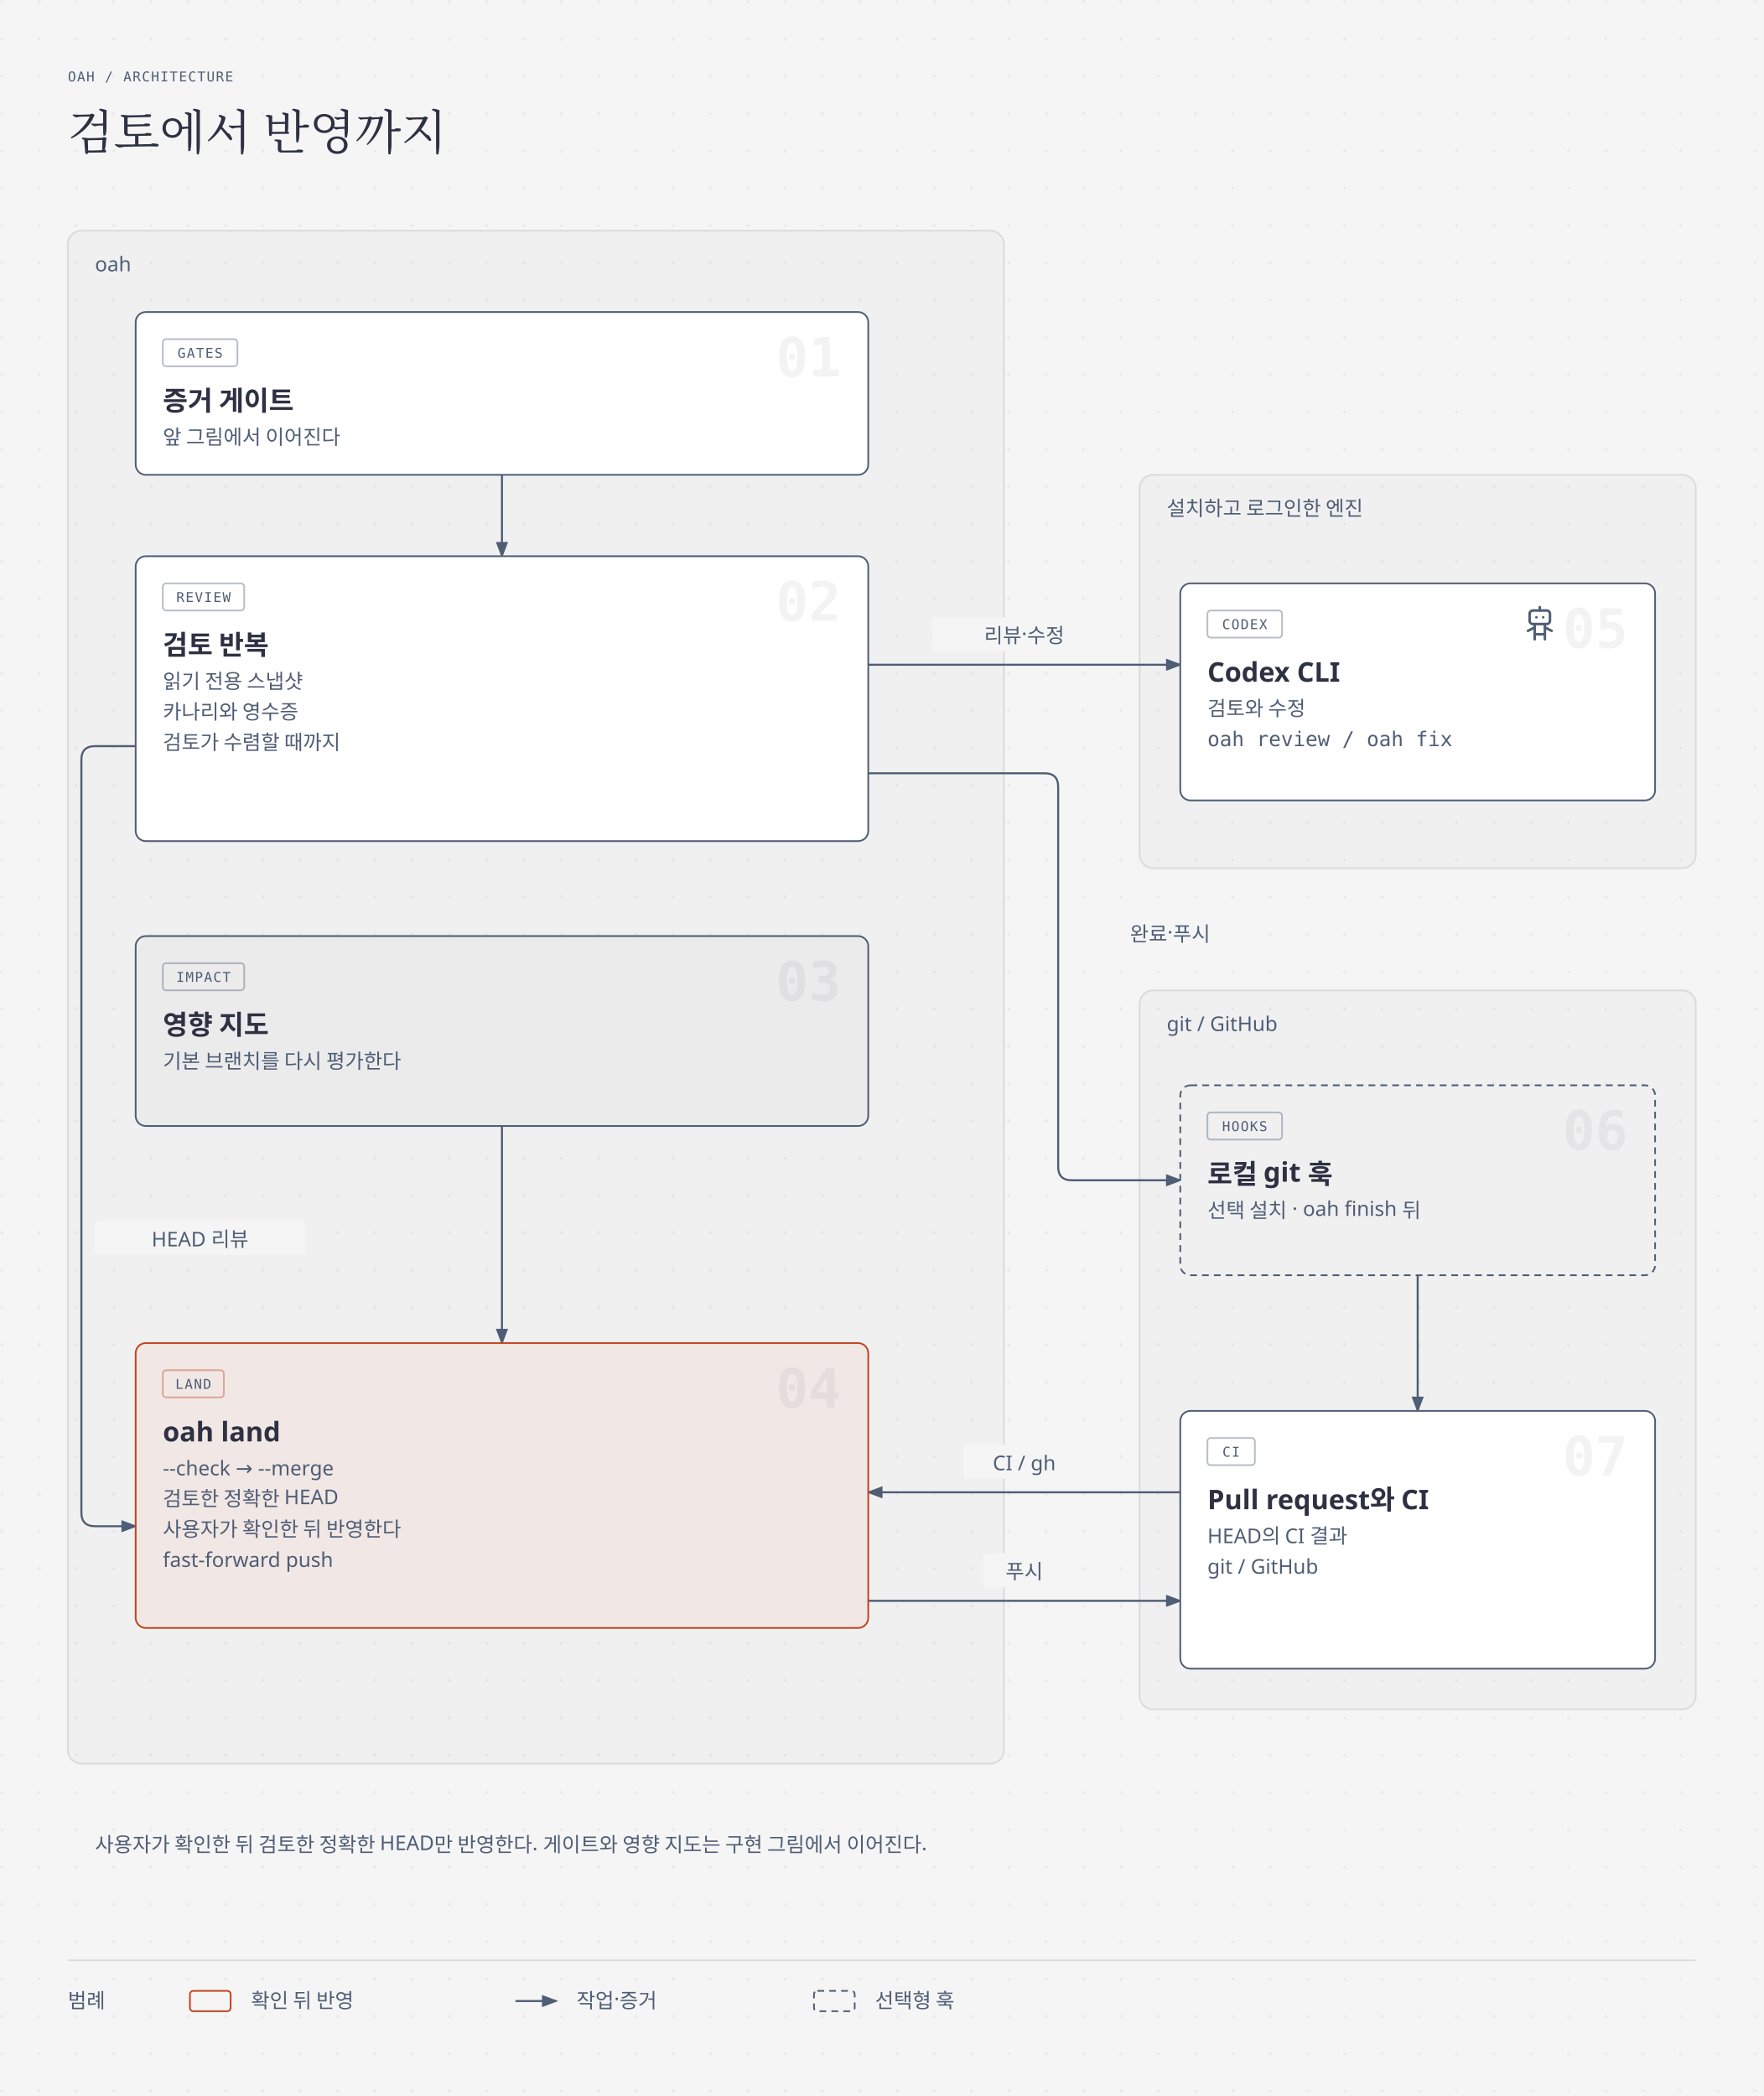
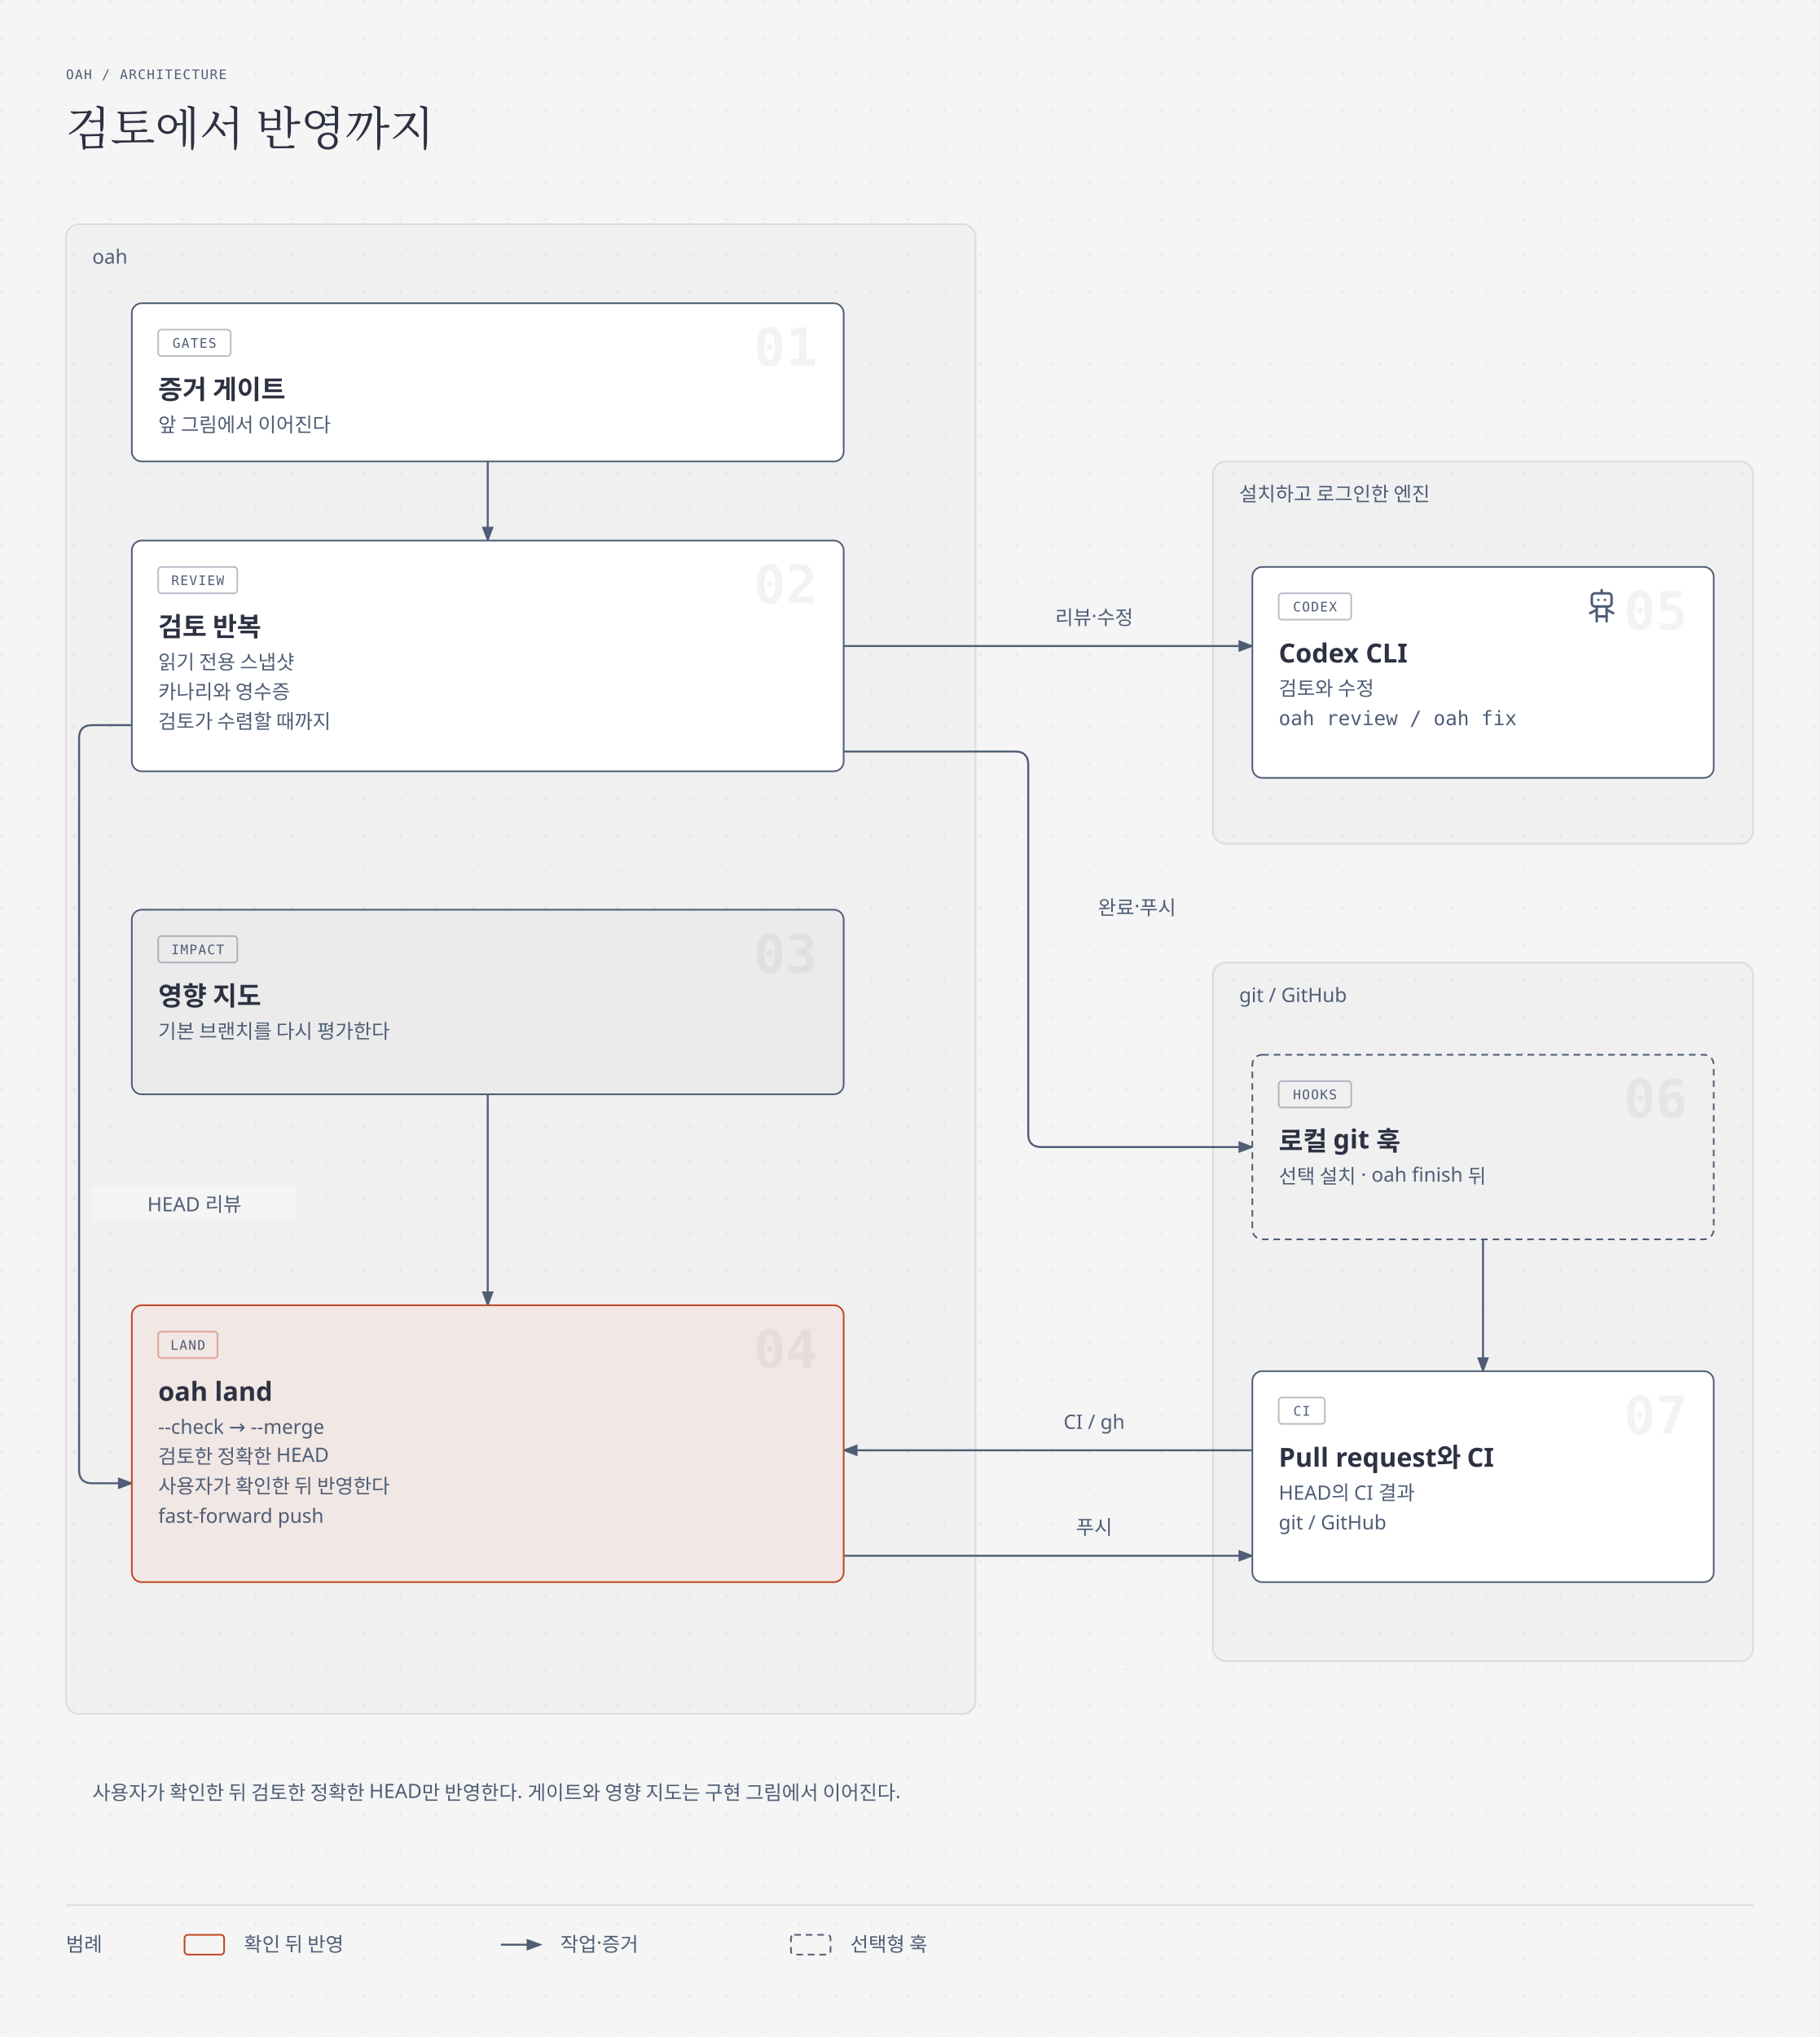
- <svg xmlns="http://www.w3.org/2000/svg" viewBox="0 0 1040 1236" role="img" aria-labelledby="architecture-land-ko-light-title architecture-land-ko-light-desc" data-diagram-type="Architecture" data-size="fit" id="architecture-land-ko-light-root">
+ <svg xmlns="http://www.w3.org/2000/svg" viewBox="0 0 1104 1236" role="img" aria-labelledby="architecture-land-ko-light-title architecture-land-ko-light-desc" data-diagram-type="Architecture" data-size="fit" id="architecture-land-ko-light-root">
  <defs>
    <style>#architecture-land-ko-light-root { font-family: "Geist", "Noto Sans KR", "Apple SD Gothic Neo", "Malgun Gothic", system-ui, sans-serif; color: #2d3142; }
      #architecture-land-ko-light-root .diagram-container { width: 100%; overflow-x: auto; }
      #architecture-land-ko-light-root text { font-family: "Geist", "Noto Sans KR", "Apple SD Gothic Neo", "Malgun Gothic", system-ui, sans-serif; fill: #2d3142; }
      #architecture-land-ko-light-root .title { font-family: "Instrument Serif", "Noto Serif KR", "AppleMyungjo", "Batang", "Noto Serif CJK KR", serif; font-size: 28px; font-weight: 400; }
      #architecture-land-ko-light-root .node { font-size: 16px; font-weight: 600; }
      #architecture-land-ko-light-root .sub { font-family: "Geist", "Noto Sans KR", "Apple SD Gothic Neo", "Malgun Gothic", system-ui, sans-serif; font-size: 12px; font-weight: 400; fill: #4f5d75; }
      #architecture-land-ko-light-root .technical { font-family: "Geist Mono", ui-monospace, "SFMono-Regular", Consolas, monospace; }
      #architecture-land-ko-light-root .label { font-size: 12px; font-family: "Geist Mono", ui-monospace, "SFMono-Regular", Consolas, monospace; font-weight: 400; fill: #4f5d75; }
      #architecture-land-ko-light-root .prose { font-size: 12px; font-weight: 400; fill: #4f5d75; }
      #architecture-land-ko-light-root .zone-label { font-size: 12px; font-family: "Geist", "Noto Sans KR", "Apple SD Gothic Neo", "Malgun Gothic", system-ui, sans-serif; font-weight: 500; fill: #4f5d75; }
      #architecture-land-ko-light-root .arrow-label { font-size: 12px; font-family: "Geist", "Noto Sans KR", "Apple SD Gothic Neo", "Malgun Gothic", system-ui, sans-serif; font-weight: 500; fill: #4f5d75; }
      #architecture-land-ko-light-root .tag { font-family: "Geist Mono", ui-monospace, "SFMono-Regular", Consolas, monospace; font-size: 8px; font-weight: 500; letter-spacing: .08em; fill: #4f5d75; }
      #architecture-land-ko-light-root .ghost { font-family: "Geist Mono", ui-monospace, "SFMono-Regular", Consolas, monospace; font-size: 32px; font-weight: 600; fill: #2d3142; opacity: .06; }
      @media print {
#architecture-land-ko-light-root .diagram-container { overflow-x: visible; }
}</style>
    <pattern id="architecture-land-ko-light-dots" width="22" height="22" patternUnits="userSpaceOnUse">
      <circle cx="1" cy="1" r="0.9" fill="#2d3142" fill-opacity=".10" />
    </pattern>
    <marker id="architecture-land-ko-light-arrow" markerWidth="8" markerHeight="6" refX="7" refY="3" orient="auto">
      <polygon points="0 0, 8 3, 0 6" fill="#4f5d75" />
    </marker>
    <marker id="architecture-land-ko-light-arrow-accent" markerWidth="8" markerHeight="6" refX="7" refY="3" orient="auto">
      <polygon points="0 0, 8 3, 0 6" fill="#bf4520" />
    </marker>
    <marker id="architecture-land-ko-light-arrow-link" markerWidth="8" markerHeight="6" refX="7" refY="3" orient="auto">
      <polygon points="0 0, 8 3, 0 6" fill="#2e5aa8" />
    </marker>
  </defs>
-   <rect width="1040" height="1236" fill="#f5f5f5" />
-   <rect width="1040" height="1236" fill="url(#architecture-land-ko-light-dots)" opacity=".55" />
+   <rect width="1104" height="1236" fill="#f5f5f5" />
+   <rect width="1104" height="1236" fill="url(#architecture-land-ko-light-dots)" opacity=".55" />
  <text x="40" y="48" class="tag" text-anchor="start">OAH / ARCHITECTURE</text>
  <text x="40" y="88" class="title" text-anchor="start">검토에서 반영까지</text>
  <rect x="40" y="136" width="552" height="904" rx="8" fill="#2d3142" stroke="#2d3142" stroke-width="1" data-group-id="oah" fill-opacity=".02" stroke-opacity=".12" />
  <text x="56" y="160" class="zone-label" text-anchor="start">oah</text>
-   <rect x="672" y="280" width="328" height="232" rx="8" fill="#2d3142" stroke="#2d3142" stroke-width="1" data-group-id="engines" fill-opacity=".02" stroke-opacity=".12" />
-   <text x="688" y="304" class="zone-label" text-anchor="start">설치하고 로그인한 엔진</text>
-   <rect x="672" y="584" width="328" height="424" rx="8" fill="#2d3142" stroke="#2d3142" stroke-width="1" data-group-id="git" fill-opacity=".02" stroke-opacity=".12" />
-   <text x="688" y="608" class="zone-label" text-anchor="start">git / GitHub</text>
+   <rect x="736" y="280" width="328" height="232" rx="8" fill="#2d3142" stroke="#2d3142" stroke-width="1" data-group-id="engines" fill-opacity=".02" stroke-opacity=".12" />
+   <text x="752" y="304" class="zone-label" text-anchor="start">설치하고 로그인한 엔진</text>
+   <rect x="736" y="584" width="328" height="424" rx="8" fill="#2d3142" stroke="#2d3142" stroke-width="1" data-group-id="git" fill-opacity=".02" stroke-opacity=".12" />
+   <text x="752" y="608" class="zone-label" text-anchor="start">git / GitHub</text>
  <path d="M 296,280 L 296,328" data-edge-id="a1" data-from="gates" data-to="rloop" data-label="" fill="none" stroke="#4f5d75" stroke-width="1.2" marker-end="url(#architecture-land-ko-light-arrow)" />
-   <path d="M 512,392 L 696,392" data-edge-id="a2" data-from="rloop" data-to="codex" data-label="리뷰·수정" fill="none" stroke="#4f5d75" stroke-width="1.2" marker-end="url(#architecture-land-ko-light-arrow)" />
-   <path d="M 512,456 L 616,456 Q 624,456 624,464 L 624,688 Q 624,696 632,696 L 696,696" data-edge-id="a3" data-from="rloop" data-to="hooks" data-label="완료·푸시" fill="none" stroke="#4f5d75" stroke-width="1.2" marker-end="url(#architecture-land-ko-light-arrow)" />
+   <path d="M 512,392 L 760,392" data-edge-id="a2" data-from="rloop" data-to="codex" data-label="리뷰·수정" fill="none" stroke="#4f5d75" stroke-width="1.2" marker-end="url(#architecture-land-ko-light-arrow)" />
+   <path d="M 512,456 L 616,456 Q 624,456 624,464 L 624,688 Q 624,696 632,696 L 760,696" data-edge-id="a3" data-from="rloop" data-to="hooks" data-label="완료·푸시" fill="none" stroke="#4f5d75" stroke-width="1.2" marker-end="url(#architecture-land-ko-light-arrow)" />
  <path d="M 80,440 L 56,440 Q 48,440 48,448 L 48,892 Q 48,900 56,900 L 80,900" data-edge-id="a4" data-from="rloop" data-to="land" data-label="HEAD 리뷰" fill="none" stroke="#4f5d75" stroke-width="1.2" marker-end="url(#architecture-land-ko-light-arrow)" />
  <path d="M 296,664 L 296,792" data-edge-id="a5" data-from="impact" data-to="land" data-label="" fill="none" stroke="#4f5d75" stroke-width="1.2" marker-end="url(#architecture-land-ko-light-arrow)" />
-   <path d="M 836,752 L 836,832" data-edge-id="a6" data-from="hooks" data-to="remote" data-label="" fill="none" stroke="#4f5d75" stroke-width="1.2" marker-end="url(#architecture-land-ko-light-arrow)" />
-   <path d="M 696,880 L 512,880" data-edge-id="a7" data-from="remote" data-to="land" data-label="CI / gh" fill="none" stroke="#4f5d75" stroke-width="1.2" marker-end="url(#architecture-land-ko-light-arrow)" />
-   <path d="M 512,944 L 696,944" data-edge-id="a8" data-from="land" data-to="remote" data-label="푸시" fill="none" stroke="#4f5d75" stroke-width="1.2" marker-end="url(#architecture-land-ko-light-arrow)" />
-   <rect x="550" y="364" width="108" height="20" rx="2" fill="#f5f5f5" />
-   <text x="604" y="379" class="arrow-label" text-anchor="middle">리뷰·수정</text>
+   <path d="M 900,752 L 900,832" data-edge-id="a6" data-from="hooks" data-to="remote" data-label="" fill="none" stroke="#4f5d75" stroke-width="1.2" marker-end="url(#architecture-land-ko-light-arrow)" />
+   <path d="M 760,880 L 512,880" data-edge-id="a7" data-from="remote" data-to="land" data-label="CI / gh" fill="none" stroke="#4f5d75" stroke-width="1.2" marker-end="url(#architecture-land-ko-light-arrow)" />
+   <path d="M 512,944 L 760,944" data-edge-id="a8" data-from="land" data-to="remote" data-label="푸시" fill="none" stroke="#4f5d75" stroke-width="1.2" marker-end="url(#architecture-land-ko-light-arrow)" />
+   <rect x="610" y="364" width="108" height="20" rx="2" fill="#f5f5f5" />
+   <text x="664" y="379" class="arrow-label" text-anchor="middle">리뷰·수정</text>
  <rect x="632" y="540" width="116" height="20" rx="2" fill="#f5f5f5" />
  <text x="690" y="555" class="arrow-label" text-anchor="middle">완료·푸시</text>
  <rect x="56" y="720" width="124" height="20" rx="2" fill="#f5f5f5" />
  <text x="118" y="735" class="arrow-label" text-anchor="middle">HEAD 리뷰</text>
-   <rect x="568" y="852" width="72" height="20" rx="2" fill="#f5f5f5" />
-   <text x="604" y="867" class="arrow-label" text-anchor="middle">CI / gh</text>
-   <rect x="580" y="916" width="48" height="20" rx="2" fill="#f5f5f5" />
-   <text x="604" y="931" class="arrow-label" text-anchor="middle">푸시</text>
+   <rect x="628" y="852" width="72" height="20" rx="2" fill="#f5f5f5" />
+   <text x="664" y="867" class="arrow-label" text-anchor="middle">CI / gh</text>
+   <rect x="640" y="916" width="48" height="20" rx="2" fill="#f5f5f5" />
+   <text x="664" y="931" class="arrow-label" text-anchor="middle">푸시</text>
  <g data-node-id="gates" data-source-label="증거 게이트 앞 그림에서 이어진다">
    <rect x="80" y="184" width="432" height="96" rx="6" fill="#f5f5f5" />
    <rect x="80" y="184" width="432" height="96" rx="6" fill="#ffffff" stroke="#4f5d75" stroke-width="1" />
    <g aria-hidden="true">
      <rect x="96" y="200" width="44" height="16" rx="2" fill="none" stroke="#4f5d75" stroke-width="1" stroke-opacity=".4" />
      <text x="118" y="211" class="tag" text-anchor="middle">GATES</text>
      <text x="496" y="222" class="ghost" text-anchor="end">01</text>
    </g>
    <text x="96" y="242" class="node" text-anchor="start">증거 게이트</text>
    <text x="96" y="262" class="sub" text-anchor="start">앞 그림에서 이어진다</text>
  </g>
  <g data-node-id="rloop" data-source-label="검토 반복 읽기 전용 스냅샷 카나리와 영수증 검토가 수렴할 때까지">
-     <rect x="80" y="328" width="432" height="168" rx="6" fill="#f5f5f5" />
-     <rect x="80" y="328" width="432" height="168" rx="6" fill="#ffffff" stroke="#4f5d75" stroke-width="1" />
+     <rect x="80" y="328" width="432" height="140" rx="6" fill="#f5f5f5" />
+     <rect x="80" y="328" width="432" height="140" rx="6" fill="#ffffff" stroke="#4f5d75" stroke-width="1" />
    <g aria-hidden="true">
      <rect x="96" y="344" width="48" height="16" rx="2" fill="none" stroke="#4f5d75" stroke-width="1" stroke-opacity=".4" />
      <text x="120" y="355" class="tag" text-anchor="middle">REVIEW</text>
      <text x="496" y="366" class="ghost" text-anchor="end">02</text>
    </g>
    <text x="96" y="386" class="node" text-anchor="start">검토 반복</text>
    <text x="96" y="406" class="sub" text-anchor="start">읽기 전용 스냅샷</text>
    <text x="96" y="424" class="sub" text-anchor="start">카나리와 영수증</text>
    <text x="96" y="442" class="sub" text-anchor="start">검토가 수렴할 때까지</text>
  </g>
  <g data-node-id="impact" data-source-label="영향 지도 기본 브랜치를 다시 평가한다">
    <rect x="80" y="552" width="432" height="112" rx="6" fill="#f5f5f5" />
    <rect x="80" y="552" width="432" height="112" rx="6" fill="#2d3142" stroke="#4f5d75" stroke-width="1" fill-opacity=".05" />
    <g aria-hidden="true">
      <rect x="96" y="568" width="48" height="16" rx="2" fill="none" stroke="#4f5d75" stroke-width="1" stroke-opacity=".4" />
      <text x="120" y="579" class="tag" text-anchor="middle">IMPACT</text>
      <text x="496" y="590" class="ghost" text-anchor="end">03</text>
    </g>
    <text x="96" y="610" class="node" text-anchor="start">영향 지도</text>
    <text x="96" y="630" class="sub" text-anchor="start">기본 브랜치를 다시 평가한다</text>
  </g>
  <g data-node-id="land" data-source-label="oah land --check → --merge 검토한 정확한 HEAD 사용자가 확인한 뒤 반영한다 fast-forward push">
    <rect x="80" y="792" width="432" height="168" rx="6" fill="#f5f5f5" />
    <rect x="80" y="792" width="432" height="168" rx="6" fill="#bf4520" stroke="#bf4520" stroke-width="1" fill-opacity=".08" />
    <g aria-hidden="true">
      <rect x="96" y="808" width="36" height="16" rx="2" fill="none" stroke="#bf4520" stroke-width="1" stroke-opacity=".4" />
      <text x="114" y="819" class="tag" text-anchor="middle">LAND</text>
      <text x="496" y="830" class="ghost" text-anchor="end">04</text>
    </g>
    <text x="96" y="850" class="node" text-anchor="start">oah land</text>
    <text x="96" y="870" class="sub" text-anchor="start">--check → --merge</text>
    <text x="96" y="888" class="sub" text-anchor="start">검토한 정확한 HEAD</text>
    <text x="96" y="906" class="sub" text-anchor="start">사용자가 확인한 뒤 반영한다</text>
    <text x="96" y="924" class="sub" text-anchor="start">fast-forward push</text>
  </g>
  <g data-node-id="codex" data-source-label="Codex CLI 검토와 수정 oah review / oah fix">
-     <rect x="696" y="344" width="280" height="128" rx="6" fill="#f5f5f5" />
-     <rect x="696" y="344" width="280" height="128" rx="6" fill="#ffffff" stroke="#4f5d75" stroke-width="1" />
+     <rect x="760" y="344" width="280" height="128" rx="6" fill="#f5f5f5" />
+     <rect x="760" y="344" width="280" height="128" rx="6" fill="#ffffff" stroke="#4f5d75" stroke-width="1" />
    <g aria-hidden="true">
-       <rect x="712" y="360" width="44" height="16" rx="2" fill="none" stroke="#4f5d75" stroke-width="1" stroke-opacity=".4" />
-       <text x="734" y="371" class="tag" text-anchor="middle">CODEX</text>
-       <text x="960" y="382" class="ghost" text-anchor="end">05</text>
-       <g transform="translate(896,356)" color="#4f5d75">
+       <rect x="776" y="360" width="44" height="16" rx="2" fill="none" stroke="#4f5d75" stroke-width="1" stroke-opacity=".4" />
+       <text x="798" y="371" class="tag" text-anchor="middle">CODEX</text>
+       <text x="1024" y="382" class="ghost" text-anchor="end">05</text>
+       <g transform="translate(960,356)" color="#4f5d75">
        <g fill="none" stroke="currentColor" stroke-width="1.5" stroke-linecap="round" stroke-linejoin="round">
          <path d="M6 6a2 2 0 0 1 2 -2h8a2 2 0 0 1 2 2v4a2 2 0 0 1 -2 2h-8a2 2 0 0 1 -2 -2l0 -4" />
          <path d="M12 2v2" />
          <path d="M9 12v9" />
          <path d="M15 12v9" />
          <path d="M5 16l4 -2" />
          <path d="M15 14l4 2" />
          <path d="M9 18h6" />
          <path d="M10 8v.01" />
          <path d="M14 8v.01" />
        </g>
      </g>
    </g>
-     <text x="712" y="402" class="node" text-anchor="start">Codex CLI</text>
-     <text x="712" y="422" class="sub" text-anchor="start">검토와 수정</text>
-     <text x="712" y="440" class="sub technical" text-anchor="start">oah review / oah fix</text>
+     <text x="776" y="402" class="node" text-anchor="start">Codex CLI</text>
+     <text x="776" y="422" class="sub" text-anchor="start">검토와 수정</text>
+     <text x="776" y="440" class="sub technical" text-anchor="start">oah review / oah fix</text>
  </g>
  <g data-node-id="hooks" data-source-label="로컬 git 훅 선택 설치 · oah finish 뒤">
-     <rect x="696" y="640" width="280" height="112" rx="6" fill="#f5f5f5" />
-     <rect x="696" y="640" width="280" height="112" rx="6" fill="#2d3142" stroke="#4f5d75" stroke-width="1" fill-opacity=".02" stroke-dasharray="4,3" />
+     <rect x="760" y="640" width="280" height="112" rx="6" fill="#f5f5f5" />
+     <rect x="760" y="640" width="280" height="112" rx="6" fill="#2d3142" stroke="#4f5d75" stroke-width="1" fill-opacity=".02" stroke-dasharray="4,3" />
    <g aria-hidden="true">
-       <rect x="712" y="656" width="44" height="16" rx="2" fill="none" stroke="#4f5d75" stroke-width="1" stroke-opacity=".4" />
-       <text x="734" y="667" class="tag" text-anchor="middle">HOOKS</text>
-       <text x="960" y="678" class="ghost" text-anchor="end">06</text>
+       <rect x="776" y="656" width="44" height="16" rx="2" fill="none" stroke="#4f5d75" stroke-width="1" stroke-opacity=".4" />
+       <text x="798" y="667" class="tag" text-anchor="middle">HOOKS</text>
+       <text x="1024" y="678" class="ghost" text-anchor="end">06</text>
    </g>
-     <text x="712" y="698" class="node" text-anchor="start">로컬 git 훅</text>
-     <text x="712" y="718" class="sub" text-anchor="start">선택 설치 · oah finish 뒤</text>
+     <text x="776" y="698" class="node" text-anchor="start">로컬 git 훅</text>
+     <text x="776" y="718" class="sub" text-anchor="start">선택 설치 · oah finish 뒤</text>
  </g>
  <g data-node-id="remote" data-source-label="Pull request와 CI HEAD의 CI 결과 git / GitHub">
-     <rect x="696" y="832" width="280" height="152" rx="6" fill="#f5f5f5" />
-     <rect x="696" y="832" width="280" height="152" rx="6" fill="#ffffff" stroke="#4f5d75" stroke-width="1" />
+     <rect x="760" y="832" width="280" height="128" rx="6" fill="#f5f5f5" />
+     <rect x="760" y="832" width="280" height="128" rx="6" fill="#ffffff" stroke="#4f5d75" stroke-width="1" />
    <g aria-hidden="true">
-       <rect x="712" y="848" width="28" height="16" rx="2" fill="none" stroke="#4f5d75" stroke-width="1" stroke-opacity=".4" />
-       <text x="726" y="859" class="tag" text-anchor="middle">CI</text>
-       <text x="960" y="870" class="ghost" text-anchor="end">07</text>
+       <rect x="776" y="848" width="28" height="16" rx="2" fill="none" stroke="#4f5d75" stroke-width="1" stroke-opacity=".4" />
+       <text x="790" y="859" class="tag" text-anchor="middle">CI</text>
+       <text x="1024" y="870" class="ghost" text-anchor="end">07</text>
    </g>
-     <text x="712" y="890" class="node" text-anchor="start">Pull request와 CI</text>
-     <text x="712" y="910" class="sub" text-anchor="start">HEAD의 CI 결과</text>
-     <text x="712" y="928" class="sub" text-anchor="start">git / GitHub</text>
+     <text x="776" y="890" class="node" text-anchor="start">Pull request와 CI</text>
+     <text x="776" y="910" class="sub" text-anchor="start">HEAD의 CI 결과</text>
+     <text x="776" y="928" class="sub" text-anchor="start">git / GitHub</text>
  </g>
  <text x="56" y="1092" class="prose" text-anchor="start">사용자가 확인한 뒤 검토한 정확한 HEAD만 반영한다. 게이트와 영향 지도는 구현 그림에서 이어진다.</text>
-   <line x1="40" y1="1156" x2="1000" y2="1156" stroke="#2d3142" stroke-opacity=".12" />
+   <line x1="40" y1="1156" x2="1064" y2="1156" stroke="#2d3142" stroke-opacity=".12" />
  <text x="40" y="1184" class="zone-label" text-anchor="start">범례</text>
  <rect x="112" y="1174" width="24" height="12" rx="2" fill="none" stroke="#bf4520" stroke-width="1" />
  <text x="148" y="1184" class="prose" text-anchor="start">확인 뒤 반영</text>
  <path d="M 304,1180 h 24" fill="none" stroke="#4f5d75" stroke-width="1.2" marker-end="url(#architecture-land-ko-light-arrow)" />
  <text x="340" y="1184" class="prose" text-anchor="start">작업·증거</text>
  <rect x="480" y="1174" width="24" height="12" rx="2" fill="none" stroke="#4f5d75" stroke-width="1" stroke-dasharray="4,3" />
  <text x="516" y="1184" class="prose" text-anchor="start">선택형 훅</text>
</svg>
